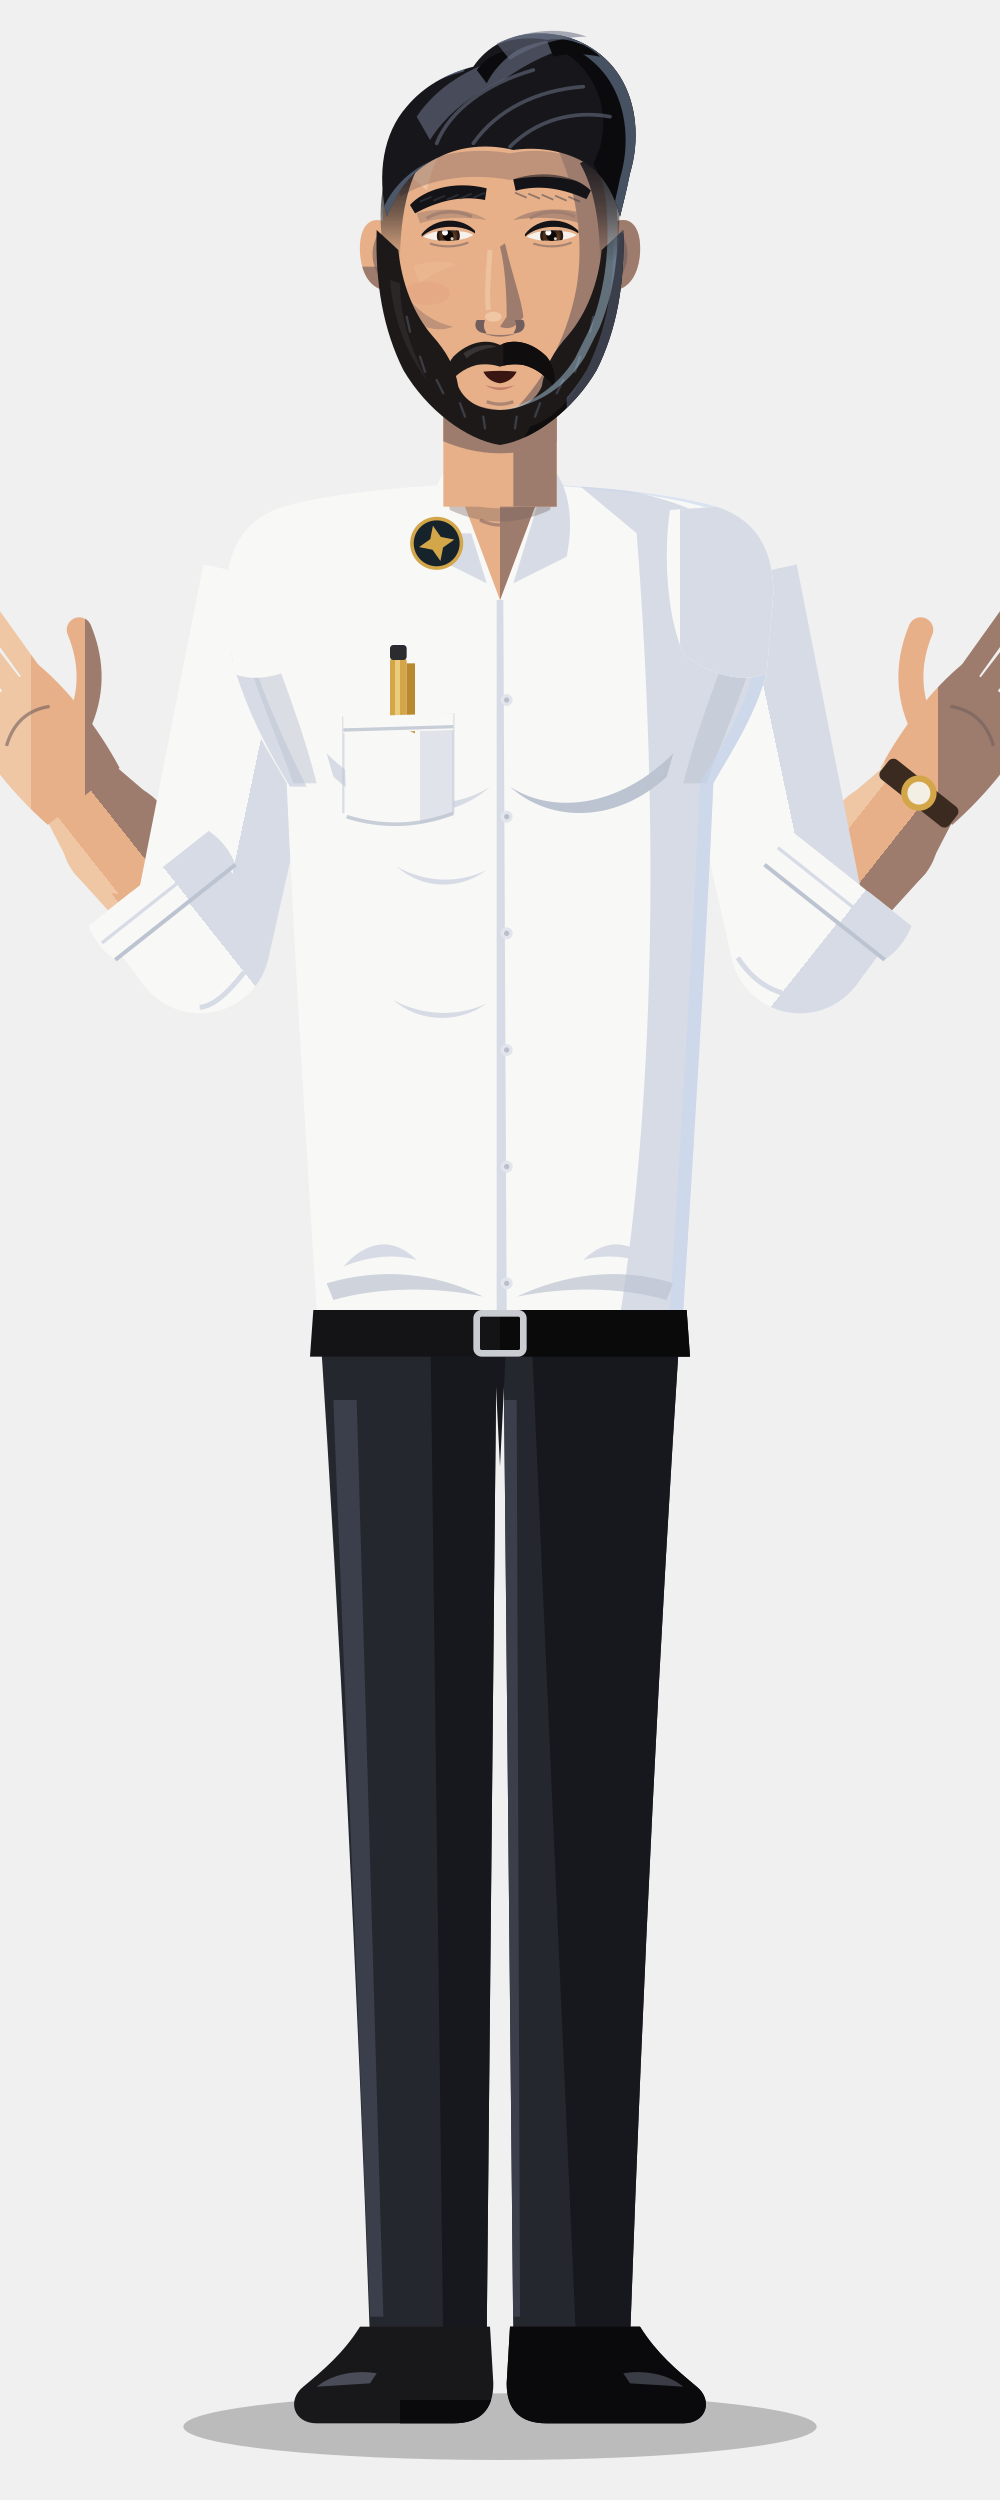
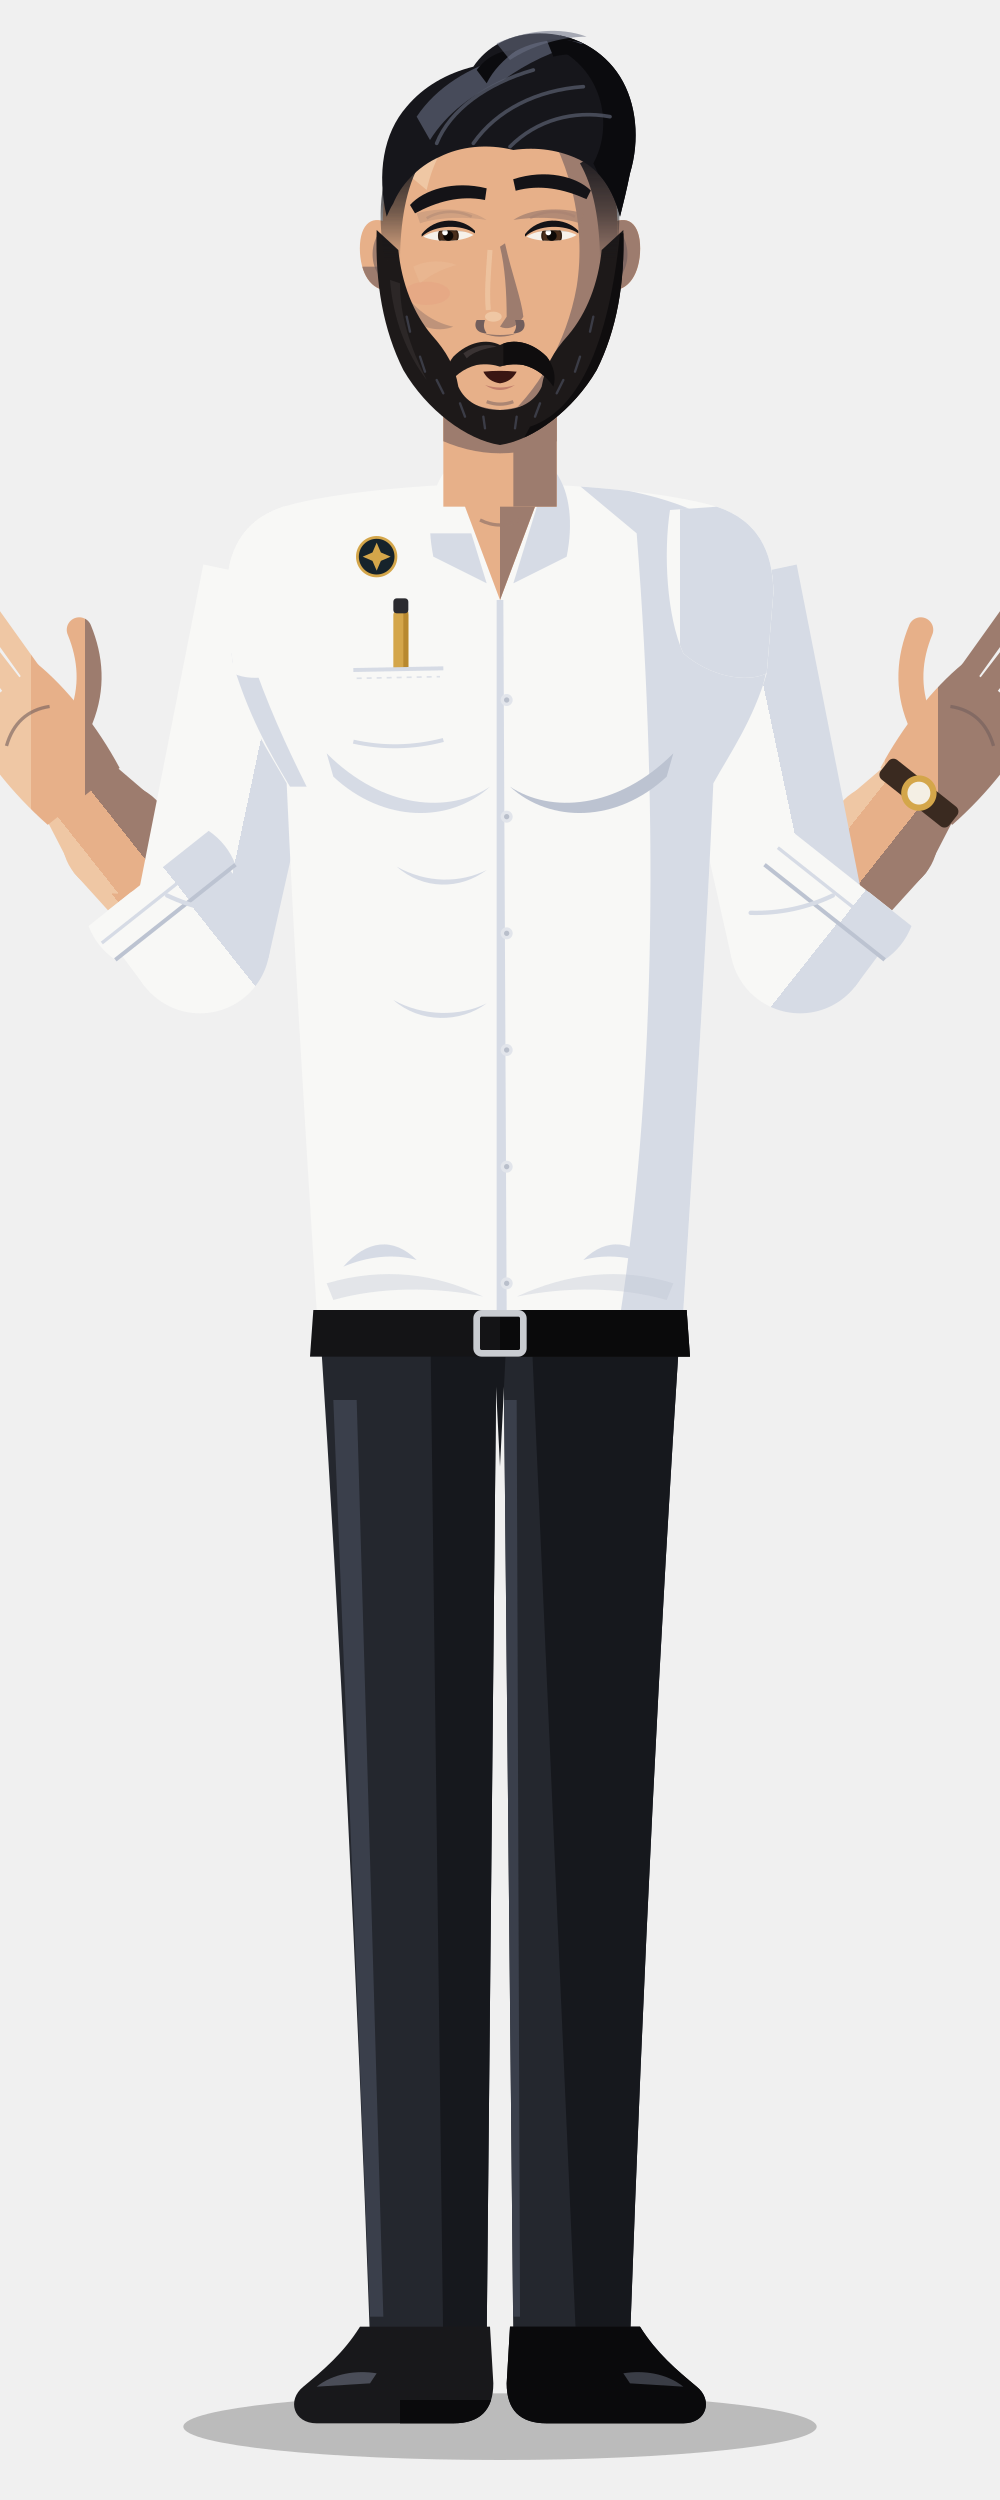
<svg xmlns="http://www.w3.org/2000/svg" viewBox="0 0 600 1500" width="600" height="1500">
  <defs>
    <linearGradient id="fade" x1="0" y1="0" x2="0" y2="1">
      <stop offset="0" stop-color="#16161b" stop-opacity="1" />
      <stop offset="0.55" stop-color="#16161b" stop-opacity="0.55" />
      <stop offset="1" stop-color="#16161b" stop-opacity="0" />
    </linearGradient>
    <clipPath id="c1">
      <path d="M192,796 L298,796 L292,1404 L222,1404 C214,1180 204,980 192,796 Z" />
    </clipPath>
    <clipPath id="c2">
      <path d="M216,1396 L294,1396 L296,1430 C296,1446 288,1454 272,1454 L190,1454 C176,1454 172,1440 182,1432 C194,1422 206,1412 216,1396 Z" />
    </clipPath>
    <clipPath id="c3">
      <path d="M 408,796 L 302,796 L 308,1404 L 378,1404 C 386,1180 396,980 408,796 Z" />
    </clipPath>
    <clipPath id="c4">
      <path d="M 384,1396 L 306,1396 L 304,1430 C 304,1446 312,1454 328,1454 L 410,1454 C 424,1454 428,1440 418,1432 C 406,1422 394,1412 384,1396 Z" />
    </clipPath>
    <linearGradient id="g5" gradientUnits="userSpaceOnUse" x1="54.6" y1="535.0" x2="104.8" y2="495.2">
      <stop offset="0" stop-color="#efc7a4" />
      <stop offset="0.14" stop-color="#efc7a4" />
      <stop offset="0.14" stop-color="#e7b089" />
      <stop offset="0.6" stop-color="#e7b089" />
      <stop offset="0.6" stop-color="#9d7c6e" />
      <stop offset="1" stop-color="#9d7c6e" />
    </linearGradient>
    <linearGradient id="g6" gradientUnits="userSpaceOnUse" x1="31.2" y1="498.2" x2="74.4" y2="464.0">
      <stop offset="0" stop-color="#efc7a4" />
      <stop offset="0.14" stop-color="#efc7a4" />
      <stop offset="0.14" stop-color="#e7b089" />
      <stop offset="0.6" stop-color="#e7b089" />
      <stop offset="0.6" stop-color="#9d7c6e" />
      <stop offset="1" stop-color="#9d7c6e" />
    </linearGradient>
    <linearGradient id="g7" gradientUnits="userSpaceOnUse" x1="100.4" y1="448.0" x2="185.6" y2="466.0">
      <stop offset="0" stop-color="#f8f8f6" />
      <stop offset="0.62" stop-color="#f8f8f6" />
      <stop offset="0.62" stop-color="#d6dbe5" />
      <stop offset="1" stop-color="#d6dbe5" />
    </linearGradient>
    <linearGradient id="g8" gradientUnits="userSpaceOnUse" x1="76.1" y1="577.4" x2="141.1" y2="525.8">
      <stop offset="0" stop-color="#f8f8f6" />
      <stop offset="0.62" stop-color="#f8f8f6" />
      <stop offset="0.62" stop-color="#d6dbe5" />
      <stop offset="1" stop-color="#d6dbe5" />
    </linearGradient>
    <linearGradient id="g9" gradientUnits="userSpaceOnUse" x1="61.1" y1="565.8" x2="133.3" y2="508.6">
      <stop offset="0" stop-color="#f8f8f6" />
      <stop offset="0.62" stop-color="#f8f8f6" />
      <stop offset="0.62" stop-color="#d6dbe5" />
      <stop offset="1" stop-color="#d6dbe5" />
    </linearGradient>
    <linearGradient id="g10" gradientUnits="userSpaceOnUse" x1="22.0" y1="17.4" x2="-22.0" y2="-17.4">
      <stop offset="0" stop-color="#efc7a4" />
      <stop offset="0.14" stop-color="#efc7a4" />
      <stop offset="0.14" stop-color="#e7b089" />
      <stop offset="0.6" stop-color="#e7b089" />
      <stop offset="0.6" stop-color="#9d7c6e" />
      <stop offset="1" stop-color="#9d7c6e" />
    </linearGradient>
    <linearGradient id="g11" gradientUnits="userSpaceOnUse" x1="495.2" y1="495.2" x2="545.4" y2="535.0">
      <stop offset="0" stop-color="#efc7a4" />
      <stop offset="0.14" stop-color="#efc7a4" />
      <stop offset="0.14" stop-color="#e7b089" />
      <stop offset="0.6" stop-color="#e7b089" />
      <stop offset="0.6" stop-color="#9d7c6e" />
      <stop offset="1" stop-color="#9d7c6e" />
    </linearGradient>
    <linearGradient id="g12" gradientUnits="userSpaceOnUse" x1="525.6" y1="464.0" x2="568.8" y2="498.2">
      <stop offset="0" stop-color="#efc7a4" />
      <stop offset="0.14" stop-color="#efc7a4" />
      <stop offset="0.14" stop-color="#e7b089" />
      <stop offset="0.6" stop-color="#e7b089" />
      <stop offset="0.6" stop-color="#9d7c6e" />
      <stop offset="1" stop-color="#9d7c6e" />
    </linearGradient>
    <linearGradient id="g13" gradientUnits="userSpaceOnUse" x1="414.4" y1="466.0" x2="499.6" y2="448.0">
      <stop offset="0" stop-color="#f8f8f6" />
      <stop offset="0.62" stop-color="#f8f8f6" />
      <stop offset="0.62" stop-color="#d6dbe5" />
      <stop offset="1" stop-color="#d6dbe5" />
    </linearGradient>
    <linearGradient id="g14" gradientUnits="userSpaceOnUse" x1="458.9" y1="525.8" x2="523.9" y2="577.4">
      <stop offset="0" stop-color="#f8f8f6" />
      <stop offset="0.62" stop-color="#f8f8f6" />
      <stop offset="0.62" stop-color="#d6dbe5" />
      <stop offset="1" stop-color="#d6dbe5" />
    </linearGradient>
    <linearGradient id="g15" gradientUnits="userSpaceOnUse" x1="466.7" y1="508.6" x2="538.9" y2="565.8">
      <stop offset="0" stop-color="#f8f8f6" />
      <stop offset="0.62" stop-color="#f8f8f6" />
      <stop offset="0.62" stop-color="#d6dbe5" />
      <stop offset="1" stop-color="#d6dbe5" />
    </linearGradient>
    <linearGradient id="g16" gradientUnits="userSpaceOnUse" x1="-22.0" y1="-17.4" x2="22.0" y2="17.4">
      <stop offset="0" stop-color="#efc7a4" />
      <stop offset="0.14" stop-color="#efc7a4" />
      <stop offset="0.14" stop-color="#e7b089" />
      <stop offset="0.6" stop-color="#e7b089" />
      <stop offset="0.6" stop-color="#9d7c6e" />
      <stop offset="1" stop-color="#9d7c6e" />
    </linearGradient>
    <clipPath id="c17">
      <path d="M300,290 C268,290 204,294 170,304 C146,312 136,330 136,356 L140,404 C148,432 162,452 172,470 C176,560 182,660 190,786 L410,786 C418,660 424,560 428,470 C438,452 452,432 460,404 L464,356 C464,330 454,312 430,304 C396,294 332,290 300,290 Z" />
    </clipPath>
    <clipPath id="c18">
      <path d="M276,296 L324,296 L300,360 Z" />
    </clipPath>
    <clipPath id="c19">
      <path d="M266,284 C258,296 256,314 260,334 L292,350 L276,298 Z" />
    </clipPath>
    <clipPath id="c20">
      <path d="M 334,284 C 342,296 344,314 340,334 L 308,350 L 324,298 Z" />
    </clipPath>
    <clipPath id="c21">
-       <path d="M300,290 C268,290 204,294 170,304 C146,312 136,330 136,356 L140,404 C148,432 162,452 172,470 C176,560 182,660 190,786 L410,786 C418,660 424,560 428,470 C438,452 452,432 460,404 L464,356 C464,330 454,312 430,304 C396,294 332,290 300,290 Z" />
+       <path d="M188,786 L412,786 L414,814 L186,814 Z" />
    </clipPath>
    <clipPath id="c22">
-       <path d="M188,786 L412,786 L414,814 L186,814 Z" />
+       <path d="M170,304 C146,312 136,330 136,356 L140,404 C152,410 174,406 190,392 C200,370 202,332 198,306 Z" />
    </clipPath>
    <clipPath id="c23">
-       <path d="M170,304 C146,312 136,330 136,356 L140,404 C152,410 174,406 190,392 C200,370 202,332 198,306 Z" />
+       <path d="M 430,304 C 454,312 464,330 464,356 L 460,404 C 448,410 426,406 410,392 C 400,370 398,332 402,306 Z" />
    </clipPath>
    <clipPath id="c24">
-       <path d="M 430,304 C 454,312 464,330 464,356 L 460,404 C 448,410 426,406 410,392 C 400,370 398,332 402,306 Z" />
+       <path d="M233,134 C222,128 215,136 216,152 C217,166 224,176 236,174 Z" />
    </clipPath>
    <clipPath id="c25">
-       <path d="M233,134 C222,128 215,136 216,152 C217,166 224,176 236,174 Z" />
+       <path d="M 367,134 C 378,128 385,136 384,152 C 383,166 376,176 364,174 Z" />
    </clipPath>
    <clipPath id="c26">
-       <path d="M 367,134 C 378,128 385,136 384,152 C 383,166 376,176 364,174 Z" />
+       <path d="M266,220 L266,304 L334,304 L334,220 Z" />
    </clipPath>
    <clipPath id="c27">
-       <path d="M266,220 L266,304 L334,304 L334,220 Z" />
+       <path d="M300,64 C341,64 369,88 370,126 C372,152 368,176 360,196 L351,214 C340,232 322,244 300,246 C278,244 260,232 249,214 L240,196 C232,176 228,152 230,126 C231,88 259,64 300,64 Z" />
    </clipPath>
    <clipPath id="c28">
-       <path d="M300,64 C341,64 369,88 370,126 C372,152 368,176 360,196 L351,214 C340,232 322,244 300,246 C278,244 260,232 249,214 L240,196 C232,176 228,152 230,126 C231,88 259,64 300,64 Z" />
+       <path d="M254,142 C261,137 277,137 284,141 C277,145.5 261,145.5 254,142 Z" />
    </clipPath>
    <clipPath id="c29">
-       <path d="M254,142 C261,137 277,137 284,141 C277,145.5 261,145.5 254,142 Z" />
+       <path d="M316,142 C323,137 339,137 346,141 C339,145.5 323,145.5 316,142 Z" />
    </clipPath>
    <clipPath id="c30">
-       <path d="M316,142 C323,137 339,137 346,141 C339,145.5 323,145.5 316,142 Z" />
+       <path d="M226,138 C225,170 230,198 242,222 C256,246 280,264 300,267 C320,264 344,246 358,222 C370,198 375,170 374,138 L361,150 C359,170 352,188 341,201 C332,211 327,220 325,232 C321,241 312,246 300,246 C288,246 279,241 275,232 C273,220 268,211 259,201 C248,188 241,170 239,150 Z" />
    </clipPath>
    <clipPath id="c31">
-       <path d="M226,138 C225,170 230,198 242,222 C256,246 280,264 300,267 C320,264 344,246 358,222 C370,198 375,170 374,138 L361,150 C359,170 352,188 341,201 C332,211 327,220 325,232 C321,241 312,246 300,246 C288,246 279,241 275,232 C273,220 268,211 259,201 C248,188 241,170 239,150 Z" />
+       <path d="M272,214 C281,205 292,203 300,207 C308,203 319,205 328,214 C332,219 334,226 332,232 C328,226 322,221 314,219 C308,218 303,219 300,220 C297,219 292,218 286,219 C278,221 272,226 268,232 C266,226 268,219 272,214 Z" />
    </clipPath>
    <clipPath id="c32">
-       <path d="M272,214 C281,205 292,203 300,207 C308,203 319,205 328,214 C332,219 334,226 332,232 C328,226 322,221 314,219 C308,218 303,219 300,220 C297,219 292,218 286,219 C278,221 272,226 268,232 C266,226 268,219 272,214 Z" />
+       <path d="M290,223 Q300,222 310,223 Q307,229 300,230 Q293,229 290,223 Z" />
    </clipPath>
    <clipPath id="c33">
-       <path d="M290,223 Q300,222 310,223 Q307,229 300,230 Q293,229 290,223 Z" />
-     </clipPath>
-     <clipPath id="c34">
-       <path d="M300,64 C341,64 369,88 370,126 C372,152 368,176 360,196 L351,214 C340,232 322,244 300,246 C278,244 260,232 249,214 L240,196 C232,176 228,152 230,126 C231,88 259,64 300,64 Z" />
-     </clipPath>
-     <clipPath id="c35">
-       <path d="M226,138 C225,170 230,198 242,222 C256,246 280,264 300,267 C320,264 344,246 358,222 C370,198 375,170 374,138 L361,150 C359,170 352,188 341,201 C332,211 327,220 325,232 C321,241 312,246 300,246 C288,246 279,241 275,232 C273,220 268,211 259,201 C248,188 241,170 239,150 Z" />
-     </clipPath>
-     <clipPath id="c36">
-       <rect x="340" y="0" width="600" height="1500" />
-     </clipPath>
-     <clipPath id="c37">
-       <path d="M232,130 C226,104 230,80 244,64 C254,52 268,44 284,40 C292,28 306,20 324,20 C344,20 362,30 372,46 C382,62 384,84 378,104 C376,114 374,122 372,130 C368,114 360,102 348,96 C336,90 322,88 308,90 C292,86 276,88 264,94 C250,100 240,112 236,122 C234,125 233,128 232,130 Z" />
-     </clipPath>
-     <clipPath id="c38">
      <path d="M232,130 C226,104 230,80 244,64 C254,52 268,44 284,40 C292,28 306,20 324,20 C344,20 362,30 372,46 C382,62 384,84 378,104 C376,114 374,122 372,130 C368,114 360,102 348,96 C336,90 322,88 308,90 C292,86 276,88 264,94 C250,100 240,112 236,122 C234,125 233,128 232,130 Z" />
    </clipPath>
  </defs>
  <ellipse cx="300" cy="1456" rx="190" ry="20" fill="#000" opacity="0.22" />
  <path d="M192,796 L298,796 L292,1404 L222,1404 C214,1180 204,980 192,796 Z" fill="#24272e" />
  <g clip-path="url(#c1)">
    <path d="M258,780 L304,780 L300,1412 L266,1412 Z" fill="#16181d" />
    <path d="M200,840 L214,840 L230,1390 L222,1390 Z" fill="#3a3f4b" />
  </g>
  <path d="M216,1396 L294,1396 L296,1430 C296,1446 288,1454 272,1454 L190,1454 C176,1454 172,1440 182,1432 C194,1422 206,1412 216,1396 Z" fill="#18181b" />
  <g clip-path="url(#c2)">
    <path d="M240,1440 L300,1440 L300,1460 L240,1460 Z" fill="#0a0a0c" />
    <path d="M190,1432 C200,1424 214,1422 226,1424 L222,1430 Z" fill="#4a4d58" />
  </g>
  <path d="M 408,796 L 302,796 L 308,1404 L 378,1404 C 386,1180 396,980 408,796 Z" fill="#24272e" />
  <g clip-path="url(#c3)">
    <path d="M318,780 L420,780 L420,1412 L346,1412 Z" fill="#16181d" />
    <path d="M 310,840 L 302,840 L 306,1390 L 312,1390 Z" fill="#3a3f4b" />
  </g>
  <path d="M 384,1396 L 306,1396 L 304,1430 C 304,1446 312,1454 328,1454 L 410,1454 C 424,1454 428,1440 418,1432 C 406,1422 394,1412 384,1396 Z" fill="#18181b" />
  <g clip-path="url(#c4)">
    <path d="M300,1380 L440,1380 L440,1460 L300,1460 Z" fill="#0a0a0c" />
    <path d="M 410,1432 C 400,1424 386,1422 374,1424 L 378,1430 Z" fill="#3a3d46" />
  </g>
  <path d="M296,800 L300,880 L304,800 Z" fill="#16181d" />
  <path d="M64.8,546.2 L44.4,523.7 L96.2,482.7 L113.4,507.8 Z" fill="url(#g5)" />
  <circle cx="70.3" cy="503.2" r="33.0" fill="url(#g6)" />
  <path d="M44.4,523.7 L18.1,472.7 L52.6,445.4 L96.2,482.7 Z" fill="url(#g6)" />
  <path d="M122.0,338.7 L78.9,557.3 L161.1,574.7 L210.0,357.3 Z" fill="url(#g7)" />
  <circle cx="120.0" cy="566.0" r="42.0" fill="url(#g8)" />
  <path d="M87.1,592.1 L65.1,562.6 L129.3,511.8 L152.9,539.9 Z" fill="url(#g8)" />
  <path d="M141.3,518.8 Q136.4,506.2 125.2,498.5 L53.1,555.6 Q58.0,568.2 69.2,575.9 Z" fill="url(#g9)" />
  <path d="M141.3,518.8 L69.2,575.9" stroke="#bcc3d1" stroke-width="2.4" />
  <path d="M133.3,508.6 L61.1,565.8" stroke="#d6dbe5" stroke-width="2" />
-   <path d="M119.8,604.4 q11.0,-0.7 26.7,-21.1" fill="none" stroke="#d6dbe5" stroke-width="3" />
+   <path d="M149.6,547.7 Q123.7,548.4 100.3,537.3" fill="none" stroke="#d6dbe5" stroke-width="2.6" stroke-linecap="round" />
  <g transform="translate(44.0,470.0) rotate(141.6)">
    <g transform="scale(1.25,1.25)">
      <path d="M-22,-8 C-26,14 -26,38 -22,56 L22,56 C26,38 26,14 22,-8 Z" fill="url(#g10)" />
      <path d="M-17,52 L-19.0,92" stroke="url(#g10)" stroke-width="10" stroke-linecap="round" />
      <path d="M-6,52 L-6.7,100" stroke="url(#g10)" stroke-width="10.5" stroke-linecap="round" />
      <path d="M6,52 L6.7,98" stroke="url(#g10)" stroke-width="10.5" stroke-linecap="round" />
      <path d="M17,52 L19.0,90" stroke="url(#g10)" stroke-width="9.5" stroke-linecap="round" />
      <path d="M-22,22 C-36,30 -44,42 -48,56" stroke="url(#g10)" stroke-width="12" stroke-linecap="round" fill="none" />
      <path d="M-14,36 Q0,44 14,34" fill="none" stroke="#725e5c" stroke-width="1.6" opacity="0.6" />
    </g>
  </g>
  <path d="M486.6,507.8 L503.8,482.7 L555.6,523.7 L535.2,546.2 Z" fill="url(#g11)" />
  <circle cx="529.7" cy="503.2" r="33.0" fill="url(#g12)" />
  <path d="M503.8,482.7 L547.4,445.4 L581.9,472.7 L555.6,523.7 Z" fill="url(#g12)" />
  <path d="M390.0,357.3 L438.9,574.7 L521.1,557.3 L478.0,338.7 Z" fill="url(#g13)" />
  <circle cx="480.0" cy="566.0" r="42.0" fill="url(#g14)" />
  <path d="M447.1,539.9 L470.7,511.8 L534.9,562.6 L512.9,592.1 Z" fill="url(#g14)" />
  <path d="M530.8,575.9 Q542.0,568.2 546.9,555.6 L474.8,498.5 Q463.6,506.2 458.7,518.8 Z" fill="url(#g15)" />
  <path d="M530.8,575.9 L458.7,518.8" stroke="#bcc3d1" stroke-width="2.4" />
  <path d="M538.9,565.8 L466.7,508.6" stroke="#d6dbe5" stroke-width="2" />
-   <path d="M442.6,574.6 q11.0,16.7 26.7,21.1" fill="none" stroke="#d6dbe5" stroke-width="3" />
+   <path d="M499.7,537.3 Q476.3,548.4 450.4,547.7" fill="none" stroke="#d6dbe5" stroke-width="2.6" stroke-linecap="round" />
  <g transform="translate(556.0,470.0) rotate(-141.6)">
    <g transform="scale(-1.25,1.25)">
      <path d="M-22,-8 C-26,14 -26,38 -22,56 L22,56 C26,38 26,14 22,-8 Z" fill="url(#g16)" />
      <path d="M-17,52 L-19.0,92" stroke="url(#g16)" stroke-width="10" stroke-linecap="round" />
      <path d="M-6,52 L-6.7,100" stroke="url(#g16)" stroke-width="10.5" stroke-linecap="round" />
      <path d="M6,52 L6.7,98" stroke="url(#g16)" stroke-width="10.5" stroke-linecap="round" />
      <path d="M17,52 L19.0,90" stroke="url(#g16)" stroke-width="9.5" stroke-linecap="round" />
      <path d="M-22,22 C-36,30 -44,42 -48,56" stroke="url(#g16)" stroke-width="12" stroke-linecap="round" fill="none" />
      <path d="M-14,36 Q0,44 14,34" fill="none" stroke="#725e5c" stroke-width="1.6" opacity="0.6" />
      <rect x="-21" y="-12" width="42" height="12" rx="3" fill="#3a2a20" />
      <circle cx="0" cy="-6" r="8.5" fill="#d4a64a" />
      <circle cx="0" cy="-6" r="5.5" fill="#f4efe4" />
    </g>
  </g>
  <path d="M300,290 C268,290 204,294 170,304 C146,312 136,330 136,356 L140,404 C148,432 162,452 172,470 C176,560 182,660 190,786 L410,786 C418,660 424,560 428,470 C438,452 452,432 460,404 L464,356 C464,330 454,312 430,304 C396,294 332,290 300,290 Z" fill="#f8f8f6" />
  <g clip-path="url(#c17)">
    <path d="M346,290 C406,296 466,316 464,374 C460,422 444,450 430,474 L414,790 L372,790 C392,660 396,500 382,320 Z" fill="#d6dbe5" />
    <path d="M138,392 C148,428 162,452 174,472 L184,472 C172,448 160,422 150,392 Z" fill="#d6dbe5" />
  </g>
  <path d="M196,452 C230,486 270,488 294,472 C270,494 230,494 200,466 Z" fill="#d6dbe5" />
  <path d="M404,452 C370,486 330,488 306,472 C330,494 370,494 400,466 Z" fill="#bcc3d1" />
  <path d="M236,600 C254,610 276,610 292,602 C276,614 252,614 236,600 Z" fill="#d6dbe5" />
  <path d="M206,760 C220,744 236,742 250,756 C236,752 220,754 206,760 Z" fill="#d6dbe5" />
  <path d="M350,756 C364,742 380,744 394,760 C380,754 364,752 350,756 Z" fill="#d6dbe5" />
  <path d="M238,520 C256,530 276,530 292,522 C276,534 254,534 238,520 Z" fill="#d6dbe5" />
  <path d="M276,296 L324,296 L300,360 Z" fill="#e7b089" />
  <g clip-path="url(#c18)">
    <path d="M300,290 L330,290 L300,364 Z" fill="#9d7c6e" />
  </g>
  <path d="M288,312 Q300,318 312,312" fill="none" stroke="#9d7c6e" stroke-width="2" opacity="0.8" />
  <path d="M266,284 C258,296 256,314 260,334 L292,350 L276,298 Z" fill="#f8f8f6" />
  <g clip-path="url(#c19)">
    <path d="M256,320 L292,320 L292,352 L256,352 Z" fill="#d6dbe5" />
  </g>
  <path d="M 334,284 C 342,296 344,314 340,334 L 308,350 L 324,298 Z" fill="#f8f8f6" />
  <g clip-path="url(#c20)">
    <path d="M 334,284 C 342,296 344,314 340,334 L 308,350 L 324,298 Z" fill="#d6dbe5" />
  </g>
  <path d="M268,286 Q300,280 332,286 L326,292 Q300,288 274,292 Z" fill="#d6dbe5" />
  <path d="M298,360 L302,360 L304,786 L298,786 Z" fill="#d6dbe5" />
  <circle cx="304" cy="420" r="3.6" fill="#e2e5eb" />
  <circle cx="304" cy="420" r="1.6" fill="#b9bfcb" />
  <circle cx="304" cy="490" r="3.6" fill="#e2e5eb" />
  <circle cx="304" cy="490" r="1.6" fill="#b9bfcb" />
  <circle cx="304" cy="560" r="3.6" fill="#e2e5eb" />
  <circle cx="304" cy="560" r="1.6" fill="#b9bfcb" />
  <circle cx="304" cy="630" r="3.6" fill="#e2e5eb" />
  <circle cx="304" cy="630" r="1.6" fill="#b9bfcb" />
  <circle cx="304" cy="700" r="3.6" fill="#e2e5eb" />
  <circle cx="304" cy="700" r="1.6" fill="#b9bfcb" />
  <circle cx="304" cy="770" r="3.6" fill="#e2e5eb" />
  <circle cx="304" cy="770" r="1.6" fill="#b9bfcb" />
-   <path d="M150,400 C160,430 170,452 176,470 L190,470 C184,446 176,424 168,402 Z" fill="#bcc3d1" opacity="0.5" />
-   <path d="M 450,400 C 440,430 430,452 424,470 L 410,470 C 416,446 424,424 432,402 Z" fill="#bcc3d1" opacity="0.6" />
-   <path d="M196,770 C230,760 262,764 290,778 C262,772 228,772 200,780 Z" fill="#bcc3d1" opacity="0.7" />
-   <path d="M310,778 C340,764 372,760 404,770 L400,780 C372,772 340,772 310,778 Z" fill="#bcc3d1" opacity="0.7" />
-   <path d="M268,298 Q300,312 332,298 L330,306 Q300,320 270,306 Z" fill="#725e5c" opacity="0.35" />
+   <path d="M196,770 C230,760 262,764 290,778 C262,772 228,772 200,780 Z" fill="#bcc3d1" opacity="0.35" />
+   <path d="M310,778 C340,764 372,760 404,770 L400,780 C372,772 340,772 310,778 Z" fill="#bcc3d1" opacity="0.35" />
+   <path d="M188,786 L412,786 L414,814 L186,814 Z" fill="#141416" />
  <g clip-path="url(#c21)">
-     <path d="M-10,-10 L610,-10 L610,1510 L-10,1510 Z M 292,290 C 260,290 196,294 162,304 C 138,312 128,330 128,356 L 132,404 C 140,432 154,452 164,470 C 168,560 174,660 182,786 L 402,786 C 410,660 416,560 420,470 C 430,452 444,432 452,404 L 456,356 C 456,330 446,312 422,304 C 388,294 324,290 292,290 Z" fill-rule="evenodd" fill="#c6d6ee" opacity="0.6" />
-   </g>
-   <path d="M188,786 L412,786 L414,814 L186,814 Z" fill="#141416" />
-   <g clip-path="url(#c22)">
    <path d="M300,780 L420,780 L420,820 L300,820 Z" fill="#0a0a0b" />
  </g>
  <rect x="286" y="788" width="28" height="24" rx="3" fill="none" stroke="#c9ccd1" stroke-width="4" />
  <path d="M170,304 C146,312 136,330 136,356 L140,404 C152,410 174,406 190,392 C200,370 202,332 198,306 Z" fill="#f8f8f6" />
  <path d="M 430,304 C 454,312 464,330 464,356 L 460,404 C 448,410 426,406 410,392 C 400,370 398,332 402,306 Z" fill="#f8f8f6" />
-   <g clip-path="url(#c24)">
+   <g clip-path="url(#c23)">
    <path d="M408,290 L470,290 L470,420 L408,420 Z" fill="#d6dbe5" />
  </g>
-   <path d="M206,430 L272,428 L272,488 Q240,498 208,490 Z" fill="#f8f8f6" />
-   <path d="M252,429 L272,428 L272,488 Q262,492 252,494 Z" fill="#d6dbe5" opacity="0.7" />
-   <path d="M208,490 Q240,500 272,488" fill="none" stroke="#bcc3d1" stroke-width="2.2" opacity="0.8" />
-   <path d="M206,430 L206,488 M272,428 L272,488" stroke="#bcc3d1" stroke-width="1.4" opacity="0.5" />
-   <rect x="234" y="394" width="10" height="44" rx="3" fill="#d4a64a" />
-   <rect x="237" y="394" width="3" height="44" fill="#f2d48a" opacity="0.8" />
-   <rect x="234" y="387" width="10" height="9" rx="2" fill="#2b2b30" />
-   <path d="M244,398 L249,398 L249,440 L244,438 Z" fill="#b8892f" />
-   <path d="M206,430 L272,428 L272,438 L206,440 Z" fill="#f8f8f6" />
-   <path d="M206,438 L272,436" stroke="#bcc3d1" stroke-width="2" opacity="0.8" />
-   <g transform="translate(262,326) rotate(-12) scale(1.35)">
+   <rect x="236" y="366" width="9" height="44" rx="3" fill="#d4a64a" />
+   <rect x="242" y="366" width="3" height="44" rx="1.5" fill="#b8892f" />
+   <rect x="236" y="359" width="9" height="9" rx="2" fill="#2b2b30" />
+   <path d="M212,402 L266,401 L266,444 Q239,450 212,445 Z" fill="#f8f8f6" />
+   <path d="M212,445 Q239,451 266,444" fill="none" stroke="#d6dbe5" stroke-width="2.4" />
+   <path d="M212,402 L266,401" stroke="#d6dbe5" stroke-width="2.4" />
+   <path d="M214,407 L264,406" stroke="#d6dbe5" stroke-width="1" stroke-dasharray="3 3" opacity="0.8" />
+   <g transform="translate(226,334) scale(1.05)">
    <circle r="11" fill="#16232b" />
    <path d="M0,-8 L2.4,-2.4 L8,0 L2.4,2.4 L0,8 L-2.4,2.4 L-8,0 L-2.4,-2.4 Z" fill="#d4a64a" />
    <circle r="11" fill="none" stroke="#d4a64a" stroke-width="1.6" />
  </g>
  <path d="M233,134 C222,128 215,136 216,152 C217,166 224,176 236,174 Z" fill="#e7b089" />
+   <g clip-path="url(#c24)">
+     <path d="M200,160 L240,160 L240,190 L200,190 Z" fill="#9d7c6e" />
+   </g>
+   <path d="M 367,134 C 378,128 385,136 384,152 C 383,166 376,176 364,174 Z" fill="#e7b089" />
  <g clip-path="url(#c25)">
-     <path d="M200,160 L240,160 L240,190 L200,190 Z" fill="#9d7c6e" />
-   </g>
-   <path d="M 367,134 C 378,128 385,136 384,152 C 383,166 376,176 364,174 Z" fill="#e7b089" />
-   <g clip-path="url(#c26)">
    <path d="M360,120 L400,120 L400,190 L360,190 Z" fill="#9d7c6e" />
  </g>
  <path d="M226,142 C222,150 223,160 228,166 L230,164 C227,158 226,150 229,144 Z" fill="#725e5c" opacity="0.6" />
  <path d="M 374,142 C 378,150 377,160 372,166 L 370,164 C 373,158 374,150 371,144 Z" fill="#725e5c" opacity="0.7" />
  <path d="M266,220 L266,304 L334,304 L334,220 Z" fill="#e7b089" />
-   <g clip-path="url(#c27)">
+   <g clip-path="url(#c26)">
    <path d="M308,210 L340,210 L340,310 L308,310 Z" fill="#9d7c6e" />
    <path d="M260,210 L340,210 L340,262 Q300,282 260,262 Z" fill="#9d7c6e" />
  </g>
  <path d="M300,64 C341,64 369,88 370,126 C372,152 368,176 360,196 L351,214 C340,232 322,244 300,246 C278,244 260,232 249,214 L240,196 C232,176 228,152 230,126 C231,88 259,64 300,64 Z" fill="#e7b089" />
-   <g clip-path="url(#c28)">
+   <g clip-path="url(#c27)">
    <path d="M318,60 C352,70 376,96 376,130 C378,170 368,204 350,228 C336,244 318,252 300,254 C322,236 340,206 346,172 C352,134 342,94 318,60 Z" fill="#9d7c6e" />
    <path d="M244,104 C250,86 264,74 282,70 C268,82 260,96 256,114 Z" fill="#efc7a4" />
  </g>
  <path d="M248,160 C256,156 266,156 274,159 C266,161 258,165 252,170 Z" fill="#efc7a4" opacity="0.25" />
  <path d="M244,178 C252,188 262,194 272,196 C262,200 250,196 244,188 Z" fill="#9d7c6e" opacity="0.55" />
  <ellipse cx="256" cy="176" rx="14" ry="7" fill="#e07e70" opacity="0.14" />
  <path d="M246,123 C254,114 272,108 292,113 L291,120 C276,117 262,121 249,128 Z" fill="#141317" />
  <g transform="translate(0,-7) rotate(-4 330 115)">
    <path d="M 354,123 C 346,114 328,108 308,113 L 309,120 C 324,117 338,121 351,128 Z" fill="#141317" />
  </g>
-   <path d="M252,121.0 l7,-3" stroke="#3a3d48" stroke-width="1.1" opacity="0.6" />
-   <path d="M348,121.0 l-7,-3" stroke="#3a3d48" stroke-width="1.1" opacity="0.5" />
-   <path d="M260,120.4 l7,-3" stroke="#3a3d48" stroke-width="1.1" opacity="0.6" />
-   <path d="M340,120.4 l-7,-3" stroke="#3a3d48" stroke-width="1.1" opacity="0.5" />
-   <path d="M268,119.8 l7,-3" stroke="#3a3d48" stroke-width="1.1" opacity="0.6" />
-   <path d="M332,119.8 l-7,-3" stroke="#3a3d48" stroke-width="1.1" opacity="0.5" />
-   <path d="M276,119.2 l7,-3" stroke="#3a3d48" stroke-width="1.1" opacity="0.6" />
-   <path d="M324,119.2 l-7,-3" stroke="#3a3d48" stroke-width="1.1" opacity="0.5" />
-   <path d="M284,118.6 l7,-3" stroke="#3a3d48" stroke-width="1.1" opacity="0.6" />
-   <path d="M316,118.6 l-7,-3" stroke="#3a3d48" stroke-width="1.1" opacity="0.5" />
-   <path d="M250,128 C264,124 282,125 292,132 C280,130 264,130 252,134 Z" fill="#9d7c6e" opacity="0.5" />
+   <path d="M250,128 C264,124 282,125 292,132 C280,130 264,130 252,134 Z" fill="#9d7c6e" opacity="0.3" />
  <path d="M 350,128 C 336,124 318,125 308,132 C 320,130 336,130 348,134 Z" fill="#9d7c6e" opacity="0.7" />
  <path d="M254,142 C261,137 277,137 284,141 C277,145.5 261,145.5 254,142 Z" fill="#f6f1ea" />
+   <g clip-path="url(#c28)">
+     <circle cx="269" cy="141.5" r="6.2" fill="#4a2e1c" />
+     <circle cx="269" cy="141.5" r="5.8" fill="none" stroke="#24150b" stroke-width="0.9" opacity="0.6" />
+     <circle cx="269" cy="141.5" r="3" fill="#0e0907" />
+     <circle cx="267" cy="139.5" r="1.7" fill="#fff" />
+     <rect x="249" y="120" width="40" height="19" fill="#000" opacity="0.14" />
+   </g>
+   <path d="M253,142 C261,134.5 277,134.5 285,140 L285,138.5 C277,130 261,130 253,140.5 Z" fill="#141317" />
+   <path d="M256,131 C264,126 275,126 283,130" fill="none" stroke="#9d7c6e" stroke-width="1.6" opacity="0.35" />
+   <path d="M316,142 C323,137 339,137 346,141 C339,145.5 323,145.5 316,142 Z" fill="#f6f1ea" />
  <g clip-path="url(#c29)">
-     <circle cx="269" cy="141.5" r="6.2" fill="#4a2e1c" />
-     <circle cx="269" cy="141.5" r="3" fill="#0e0907" />
-     <circle cx="269" cy="141.5" r="6.2" fill="none" stroke="#2a180e" stroke-width="1.4" />
-     <circle cx="270.5" cy="143" r="3.4" fill="#6b4329" opacity="0.55" />
-     <circle cx="269" cy="141.5" r="3" fill="#0e0907" />
-     <circle cx="267" cy="139.5" r="1.8" fill="#fff" />
-     <circle cx="271.2" cy="143.2" r="0.9" fill="#fff" opacity="0.8" />
-     <rect x="249" y="120" width="40" height="19" fill="#000" opacity="0.14" />
-   </g>
-   <path d="M253,142 C261,134.5 277,134.5 285,140 L285,138.5 C277,130 261,130 253,140.5 Z" fill="#141317" />
-   <path d="M258,146.1 C265,148.5 274,148.5 281,145.5" fill="none" stroke="#725e5c" stroke-width="1.3" opacity="0.55" />
-   <path d="M256,131 C264,126 275,126 283,130" fill="none" stroke="#9d7c6e" stroke-width="2" opacity="0.8" />
-   <path d="M316,142 C323,137 339,137 346,141 C339,145.5 323,145.5 316,142 Z" fill="#f6f1ea" />
-   <g clip-path="url(#c30)">
    <circle cx="331" cy="141.5" r="6.2" fill="#4a2e1c" />
+     <circle cx="331" cy="141.5" r="5.8" fill="none" stroke="#24150b" stroke-width="0.9" opacity="0.6" />
    <circle cx="331" cy="141.5" r="3" fill="#0e0907" />
-     <circle cx="331" cy="141.5" r="6.2" fill="none" stroke="#2a180e" stroke-width="1.4" />
-     <circle cx="332.5" cy="143" r="3.4" fill="#6b4329" opacity="0.55" />
-     <circle cx="331" cy="141.5" r="3" fill="#0e0907" />
-     <circle cx="329" cy="139.5" r="1.8" fill="#fff" />
-     <circle cx="333.2" cy="143.2" r="0.9" fill="#fff" opacity="0.8" />
+     <circle cx="329" cy="139.5" r="1.7" fill="#fff" />
    <rect x="311" y="120" width="40" height="19" fill="#000" opacity="0.14" />
  </g>
  <path d="M315,142 C323,134.5 339,134.5 347,140 L347,138.5 C339,130 323,130 315,140.5 Z" fill="#141317" />
-   <path d="M320,146.1 C327,148.5 336,148.5 343,145.5" fill="none" stroke="#725e5c" stroke-width="1.3" opacity="0.55" />
-   <path d="M318,131 C326,126 337,126 345,130" fill="none" stroke="#9d7c6e" stroke-width="2" opacity="0.8" />
+   <path d="M318,131 C326,126 337,126 345,130" fill="none" stroke="#9d7c6e" stroke-width="1.6" opacity="0.35" />
  <path d="M303,146 C307,164 313,180 314,190 C310,197 304,198 300,196 L304,190 C304,176 303,160 300,148 Z" fill="#9d7c6e" />
  <path d="M286,192 C284,196 286,200 292,200 C290,197 290,195 291,192 Z" fill="#725e5c" />
  <path d="M314,192 C316,196 314,200 308,200 C310,197 310,195 309,192 Z" fill="#725e5c" />
  <path d="M290,200 Q300,204 310,200 Q300,202 290,200 Z" fill="#725e5c" opacity="0.7" />
  <ellipse cx="296" cy="190" rx="5" ry="3" fill="#efc7a4" />
  <path d="M294,150 C293,164 292,176 293,186" fill="none" stroke="#efc7a4" stroke-width="3" opacity="0.8" />
  <path d="M226,138 C225,170 230,198 242,222 C256,246 280,264 300,267 C320,264 344,246 358,222 C370,198 375,170 374,138 L361,150 C359,170 352,188 341,201 C332,211 327,220 325,232 C321,241 312,246 300,246 C288,246 279,241 275,232 C273,220 268,211 259,201 C248,188 241,170 239,150 Z" fill="#1d1919" />
-   <g clip-path="url(#c31)">
+   <g clip-path="url(#c30)">
    <path d="M318,256 C342,248 364,218 372,140 L390,140 L390,290 L300,290 Z" fill="#0f0d0e" />
    <path d="M234,168 C236,192 244,212 256,228 C246,208 240,190 240,170 Z" fill="#2c2727" />
  </g>
  <path d="M252,214 l3,9" fill="none" stroke="#474b5a" stroke-width="1.4" stroke-linecap="round" stroke-linejoin="round" opacity="0.7" />
  <path d="M262,228 l4,8" fill="none" stroke="#474b5a" stroke-width="1.4" stroke-linecap="round" stroke-linejoin="round" opacity="0.7" />
  <path d="M276,242 l3,8" fill="none" stroke="#474b5a" stroke-width="1.4" stroke-linecap="round" stroke-linejoin="round" opacity="0.7" />
  <path d="M290,250 l1,7" fill="none" stroke="#474b5a" stroke-width="1.4" stroke-linecap="round" stroke-linejoin="round" opacity="0.7" />
  <path d="M244,190 l2,9" fill="none" stroke="#474b5a" stroke-width="1.4" stroke-linecap="round" stroke-linejoin="round" opacity="0.7" />
  <path d="M310,250 l-1,7" fill="none" stroke="#474b5a" stroke-width="1.4" stroke-linecap="round" stroke-linejoin="round" opacity="0.7" />
  <path d="M324,242 l-3,8" fill="none" stroke="#474b5a" stroke-width="1.4" stroke-linecap="round" stroke-linejoin="round" opacity="0.7" />
  <path d="M338,228 l-4,8" fill="none" stroke="#474b5a" stroke-width="1.4" stroke-linecap="round" stroke-linejoin="round" opacity="0.7" />
  <path d="M348,214 l-3,9" fill="none" stroke="#474b5a" stroke-width="1.4" stroke-linecap="round" stroke-linejoin="round" opacity="0.7" />
  <path d="M356,190 l-2,9" fill="none" stroke="#474b5a" stroke-width="1.4" stroke-linecap="round" stroke-linejoin="round" opacity="0.7" />
  <path d="M272,214 C281,205 292,203 300,207 C308,203 319,205 328,214 C332,219 334,226 332,232 C328,226 322,221 314,219 C308,218 303,219 300,220 C297,219 292,218 286,219 C278,221 272,226 268,232 C266,226 268,219 272,214 Z" fill="#1d1919" />
-   <g clip-path="url(#c32)">
+   <g clip-path="url(#c31)">
    <path d="M302,200 L340,200 L340,236 L302,236 Z" fill="#0f0d0e" />
    <path d="M278,212 C285,207 293,206 298,208 C291,209 284,211 280,215 Z" fill="#3a3333" />
  </g>
  <path d="M290,223 Q300,222 310,223 Q307,229 300,230 Q293,229 290,223 Z" fill="#3a1612" />
-   <g clip-path="url(#c33)">
+   <g clip-path="url(#c32)">
    <rect x="278" y="218" width="44" height="3" fill="#f1ece4" />
  </g>
  <path d="M291,231 Q300,237 309,231 Q300,234 291,231 Z" fill="#c27f6c" />
  <path d="M292,241 Q300,244 308,241" fill="none" stroke="#9d7c6e" stroke-width="2" opacity="0.8" />
-   <path d="M238,104 C258,92 284,88 306,92 C326,88 346,92 364,104 L366,116 C346,106 326,104 306,108 C284,104 260,106 240,118 Z" fill="#9d7c6e" opacity="0.55" />
-   <g clip-path="url(#c34)">
-     <path d="M-10,-10 L610,-10 L610,1510 L-10,1510 Z M 294,65 C 335,65 363,89 364,127 C 366,153 362,177 354,197 L 345,215 C 334,233 316,245 294,247 C 272,245 254,233 243,215 L 234,197 C 226,177 222,153 224,127 C 225,89 253,65 294,65 Z" fill-rule="evenodd" fill="#bfe6ff" opacity="0.42" />
-   </g>
-   <g clip-path="url(#c35)">
-     <g clip-path="url(#c36)">
-       <path d="M-10,-10 L610,-10 L610,1510 L-10,1510 Z M 220,138 C 219,170 224,198 236,222 C 250,246 274,264 294,267 C 314,264 338,246 352,222 C 364,198 369,170 368,138 L 355,150 C 353,170 346,188 335,201 C 326,211 321,220 319,232 C 315,241 306,246 294,246 C 282,246 273,241 269,232 C 267,220 262,211 253,201 C 242,188 235,170 233,150 Z" fill-rule="evenodd" fill="#7a8aa8" opacity="0.4" />
-     </g>
-   </g>
  <path d="M231,156 C226,130 228,106 238,90 L252,98 C244,112 240,132 240,158 Z" fill="url(#fade)" />
  <path d="M 369,156 C 374,130 372,106 362,90 L 348,98 C 356,112 360,132 360,158 Z" fill="url(#fade)" />
  <path d="M232,130 C226,104 230,80 244,64 C254,52 268,44 284,40 C292,28 306,20 324,20 C344,20 362,30 372,46 C382,62 384,84 378,104 C376,114 374,122 372,130 C368,114 360,102 348,96 C336,90 322,88 308,90 C292,86 276,88 264,94 C250,100 240,112 236,122 C234,125 233,128 232,130 Z" fill="#16161b" />
-   <g clip-path="url(#c37)">
+   <g clip-path="url(#c33)">
    <path d="M336,18 C368,24 388,52 384,84 C382,104 376,118 372,132 L356,98 C368,76 362,44 336,30 Z" fill="#0b0b0e" />
    <path d="M250,70 C262,52 282,40 304,34 C318,24 336,22 350,26 C332,30 316,38 302,48 C284,56 268,68 258,84 Z" fill="#474b5a" />
-   </g>
-   <g clip-path="url(#c38)">
-     <path d="M-10,-10 L610,-10 L610,1510 L-10,1510 Z M 226,133 C 220,107 224,83 238,67 C 248,55 262,47 278,43 C 286,31 300,23 318,23 C 338,23 356,33 366,49 C 376,65 378,87 372,107 C 370,117 368,125 366,133 C 362,117 354,105 342,99 C 330,93 316,91 302,93 C 286,89 270,91 258,97 C 244,103 234,115 230,125 C 228,128 227,131 226,133 Z" fill-rule="evenodd" fill="#8fa6c8" opacity="0.45" />
  </g>
  <path d="M262,86 C270,66 292,50 320,42" fill="none" stroke="#5a5f70" stroke-width="2.2" stroke-linecap="round" stroke-linejoin="round" opacity="0.7" />
  <path d="M284,86 C298,66 322,54 350,52" fill="none" stroke="#5a5f70" stroke-width="2.2" stroke-linecap="round" stroke-linejoin="round" opacity="0.7" />
  <path d="M306,88 C322,72 344,66 366,70" fill="none" stroke="#5a5f70" stroke-width="2.2" stroke-linecap="round" stroke-linejoin="round" opacity="0.7" />
  <path d="M286,42 C292,34 300,30 310,30 C302,36 296,42 292,50 Z" fill="#0b0b0e" />
  <path d="M328,24 C340,22 352,26 360,34 C350,32 340,32 332,34 Z" fill="#0b0b0e" />
  <path d="M298,26 C316,18 336,16 352,22 C336,22 318,28 306,36 Z" fill="#6a7083" opacity="0.55" />
</svg>
